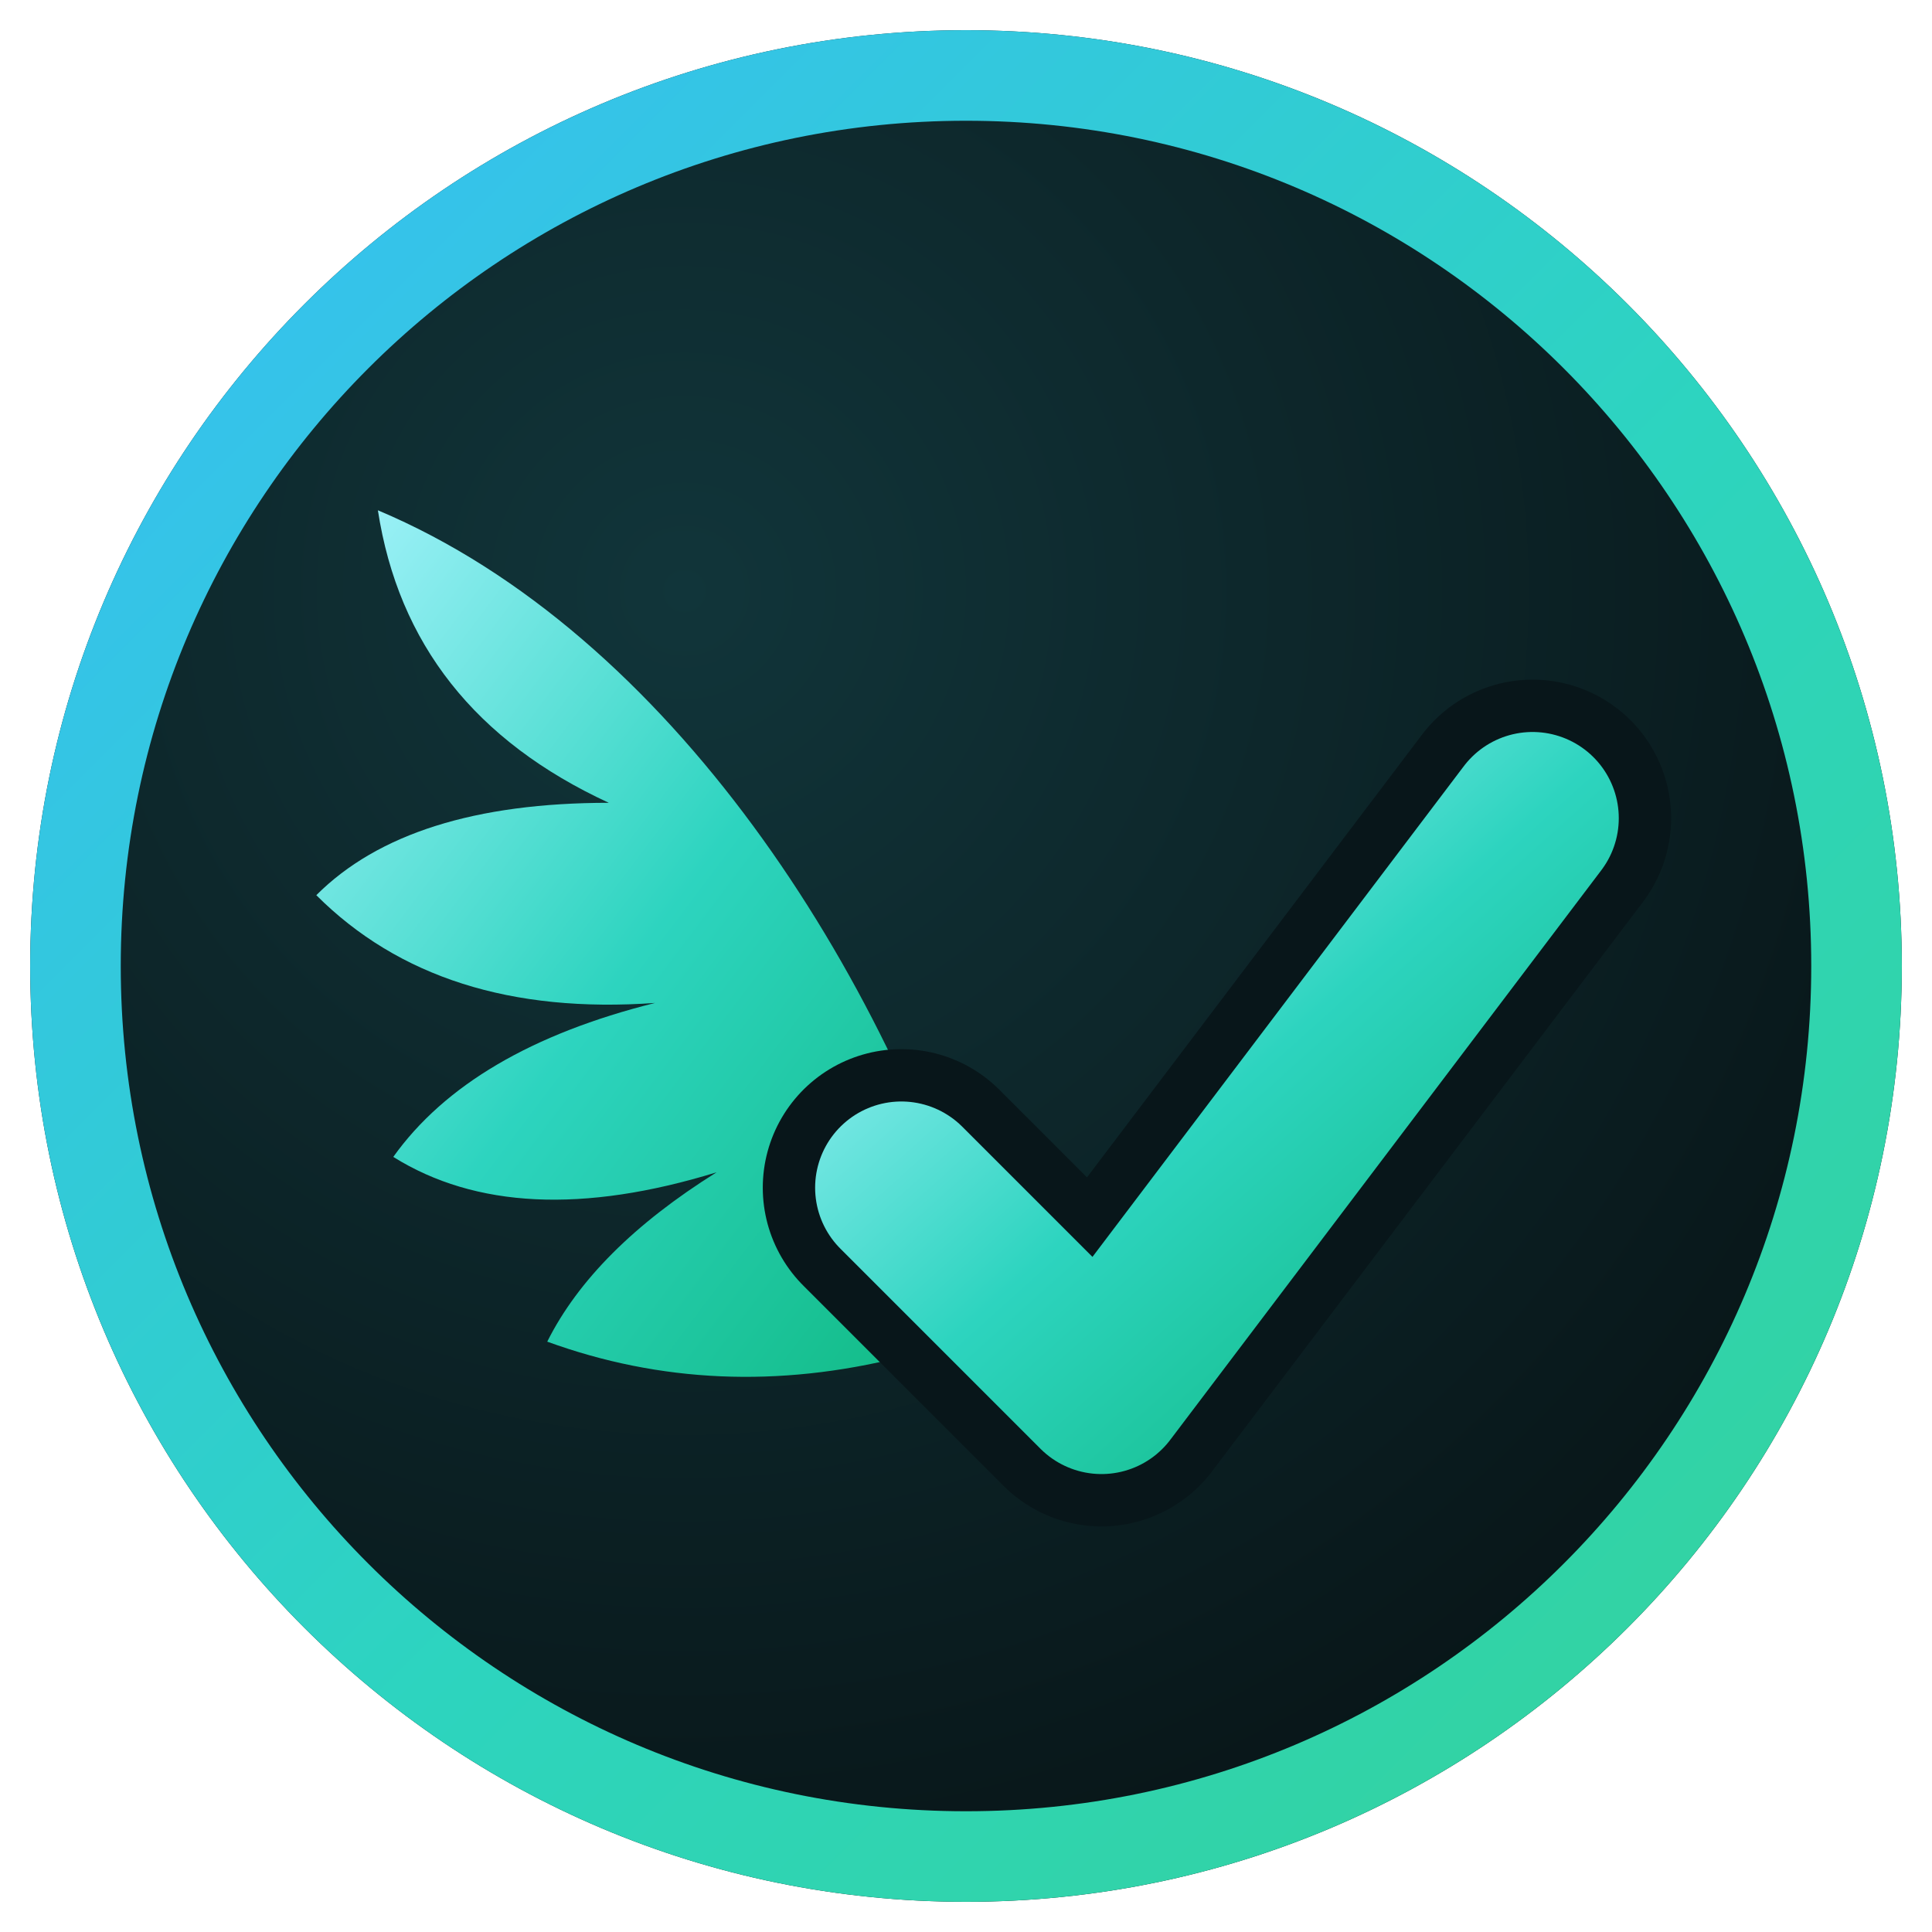
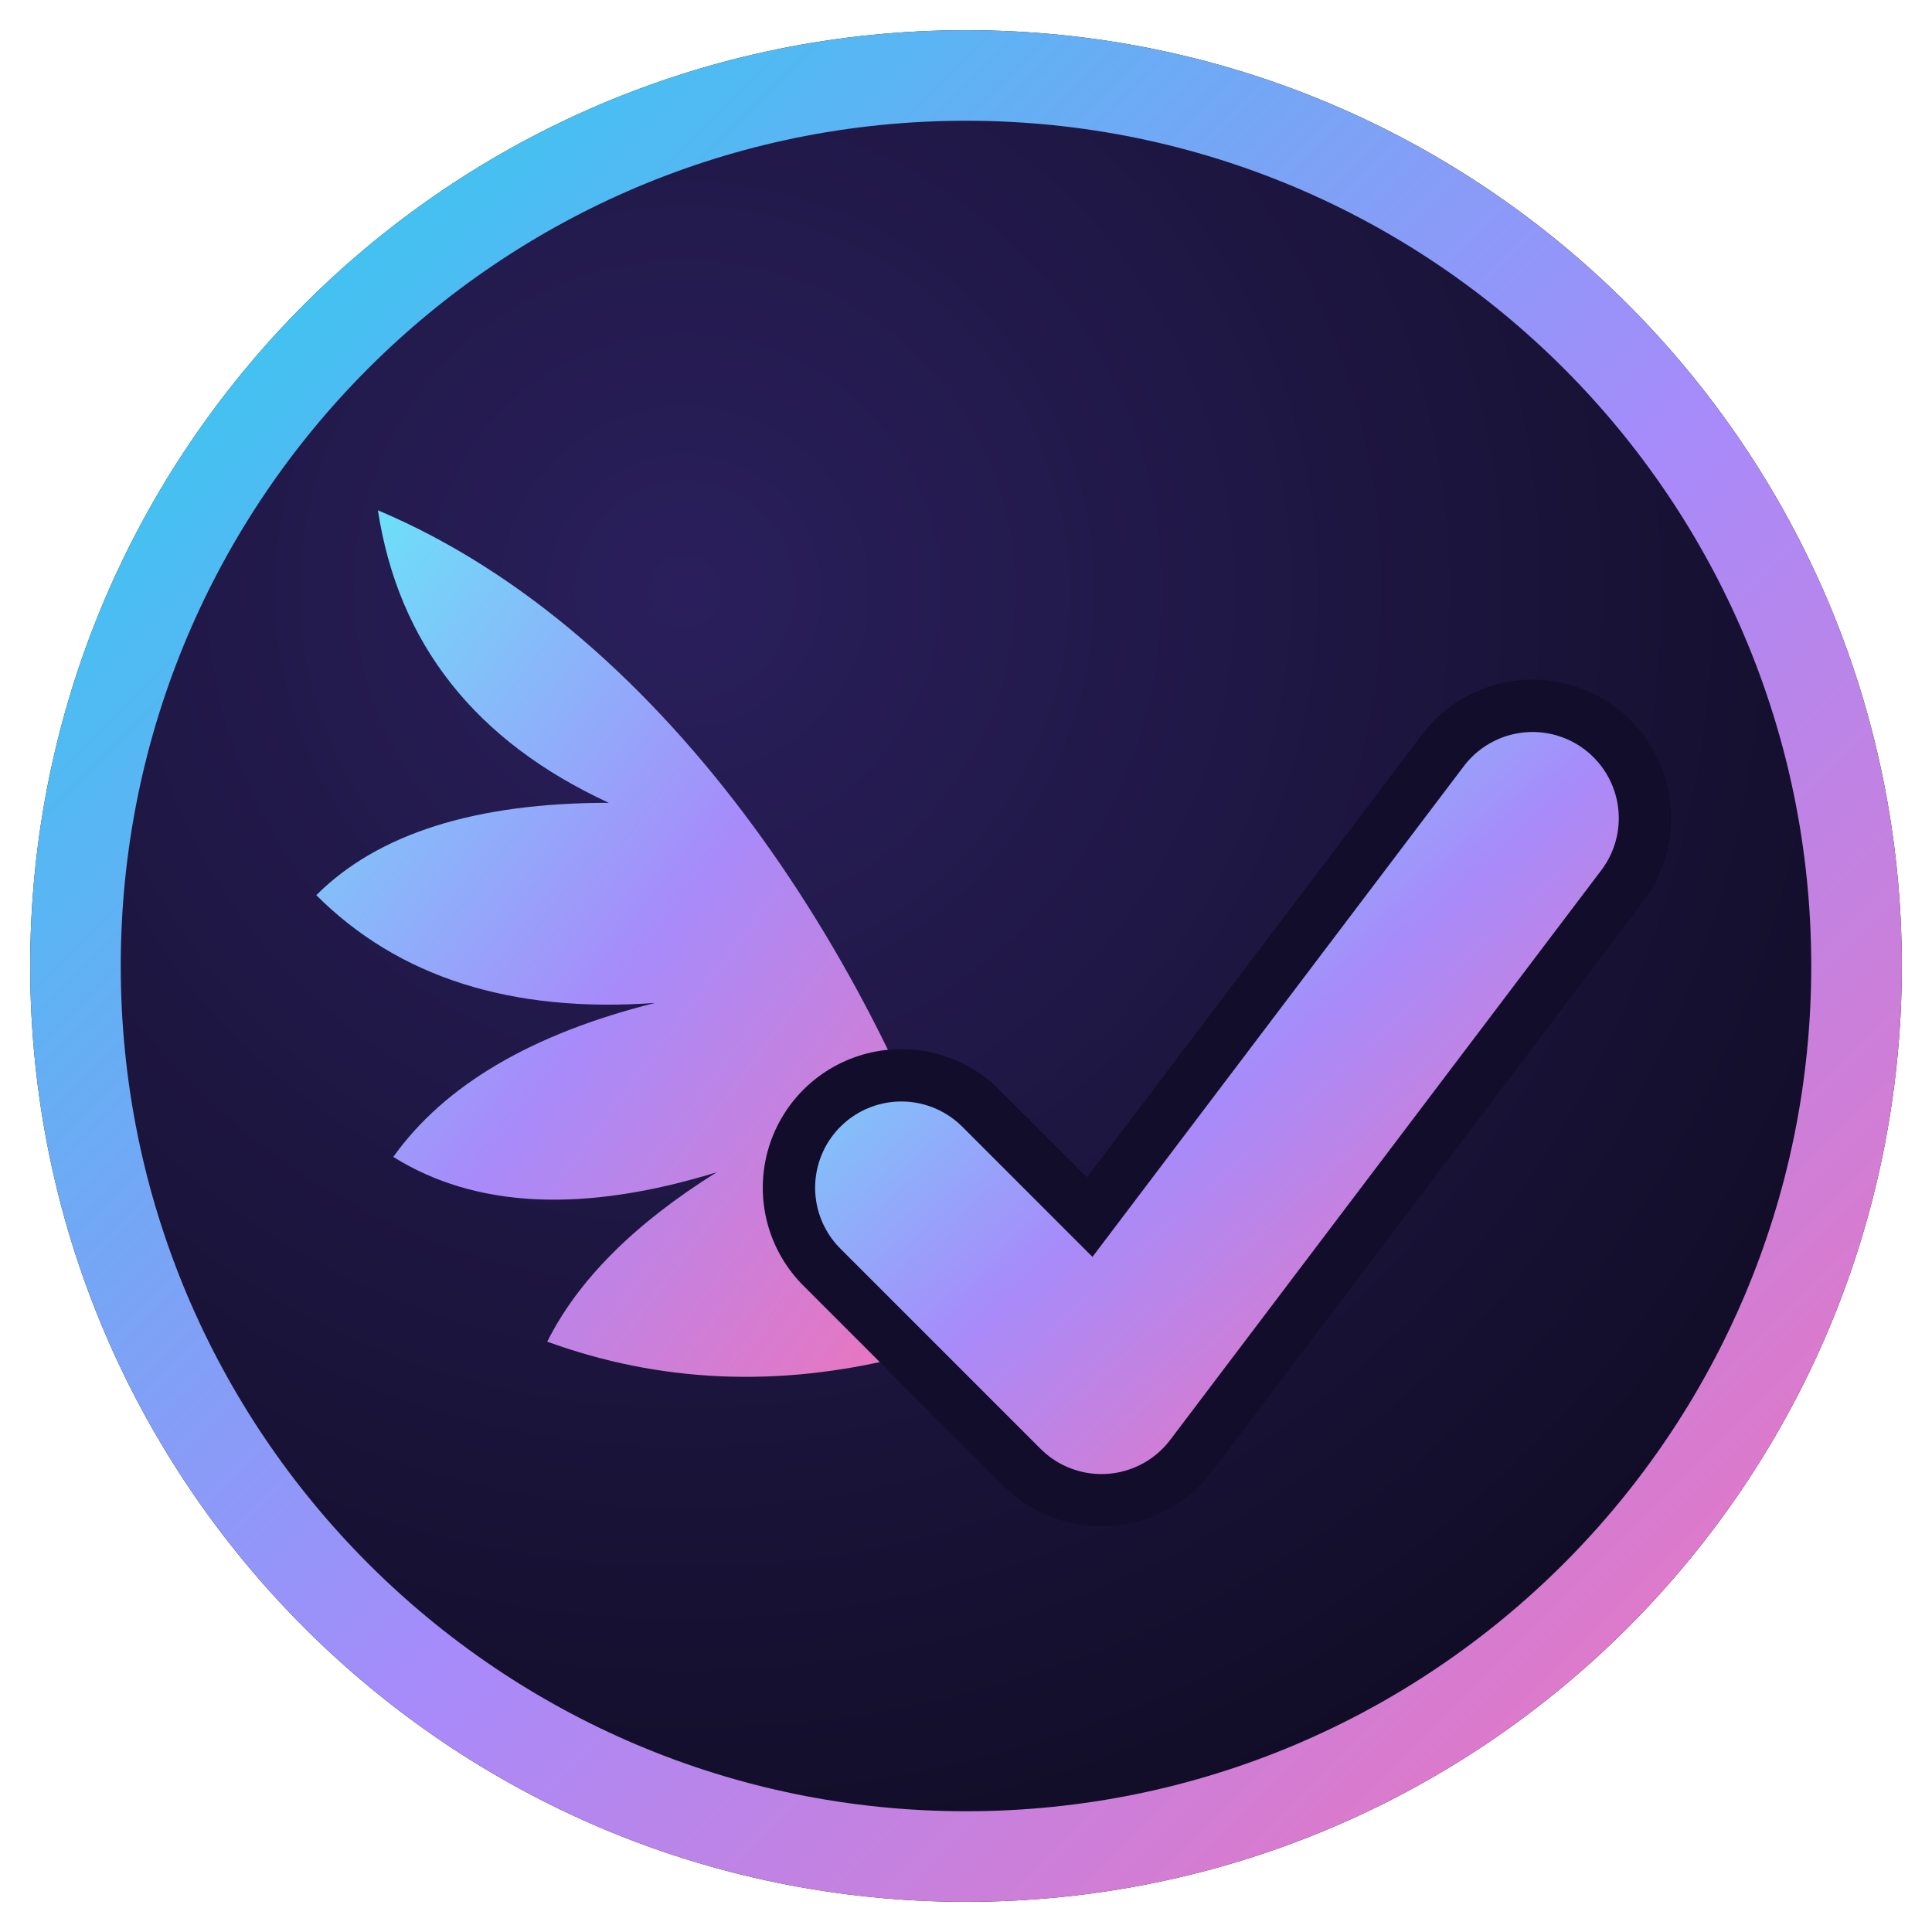
<svg xmlns="http://www.w3.org/2000/svg" viewBox="0 0 64 64">
  <defs>
    <linearGradient id="g" x1="0" y1="0" x2="1" y2="1">
-       <stop offset="0" stop-color="#A5F3FC" />
-       <stop offset=".5" stop-color="#2DD4BF" />
-       <stop offset="1" stop-color="#10B981" />
+       <stop offset="0" stop-color="#67E8F9" />
+       <stop offset=".5" stop-color="#A78BFA" />
+       <stop offset="1" stop-color="#F472B6" />
    </linearGradient>
    <linearGradient id="r" x1="0" y1="0" x2="1" y2="1">
-       <stop offset="0" stop-color="#38BDF8" />
-       <stop offset=".55" stop-color="#2DD4BF" />
-       <stop offset="1" stop-color="#34D399" />
+       <stop offset="0" stop-color="#22D3EE" />
+       <stop offset=".55" stop-color="#A78BFA" />
+       <stop offset="1" stop-color="#F472B6" />
    </linearGradient>
    <radialGradient id="bg" cx=".35" cy=".3" r=".9">
-       <stop offset="0" stop-color="#11353A" />
-       <stop offset="1" stop-color="#060E10" />
+       <stop offset="0" stop-color="#2A1F5C" />
+       <stop offset="1" stop-color="#0A0818" />
    </radialGradient>
  </defs>
  <circle cx="32" cy="32" r="31" fill="url(#bg)" />
  <circle cx="32" cy="32" r="29.5" fill="none" stroke="url(#r)" stroke-width="3" />
  <g transform="translate(32 32) scale(1.02) translate(-29.6 -29.8)">
    <path fill="url(#g)" d="M30 40 C 27 30, 20 19, 10.5 15 Q 11.5 21.5, 18 24.5 Q 11.5 24.5, 8.5 27.5 Q 12.5 31.5, 19.5 31 Q 13.5 32.5, 11 36 Q 15 38.5, 21.5 36.5 Q 17.5 39, 16 42 Q 21.5 44, 27.5 42.5 Z" />
-     <path d="M27.5 37 L34 43.5 L48 25" fill="none" stroke="#08161A" stroke-width="9" stroke-linecap="round" stroke-linejoin="round" />
+     <path d="M27.5 37 L34 43.5 L48 25" fill="none" stroke="#120D2A" stroke-width="9" stroke-linecap="round" stroke-linejoin="round" />
    <path d="M27.5 37 L34 43.5 L48 25" fill="none" stroke="url(#g)" stroke-width="5.6" stroke-linecap="round" stroke-linejoin="round" />
  </g>
</svg>
